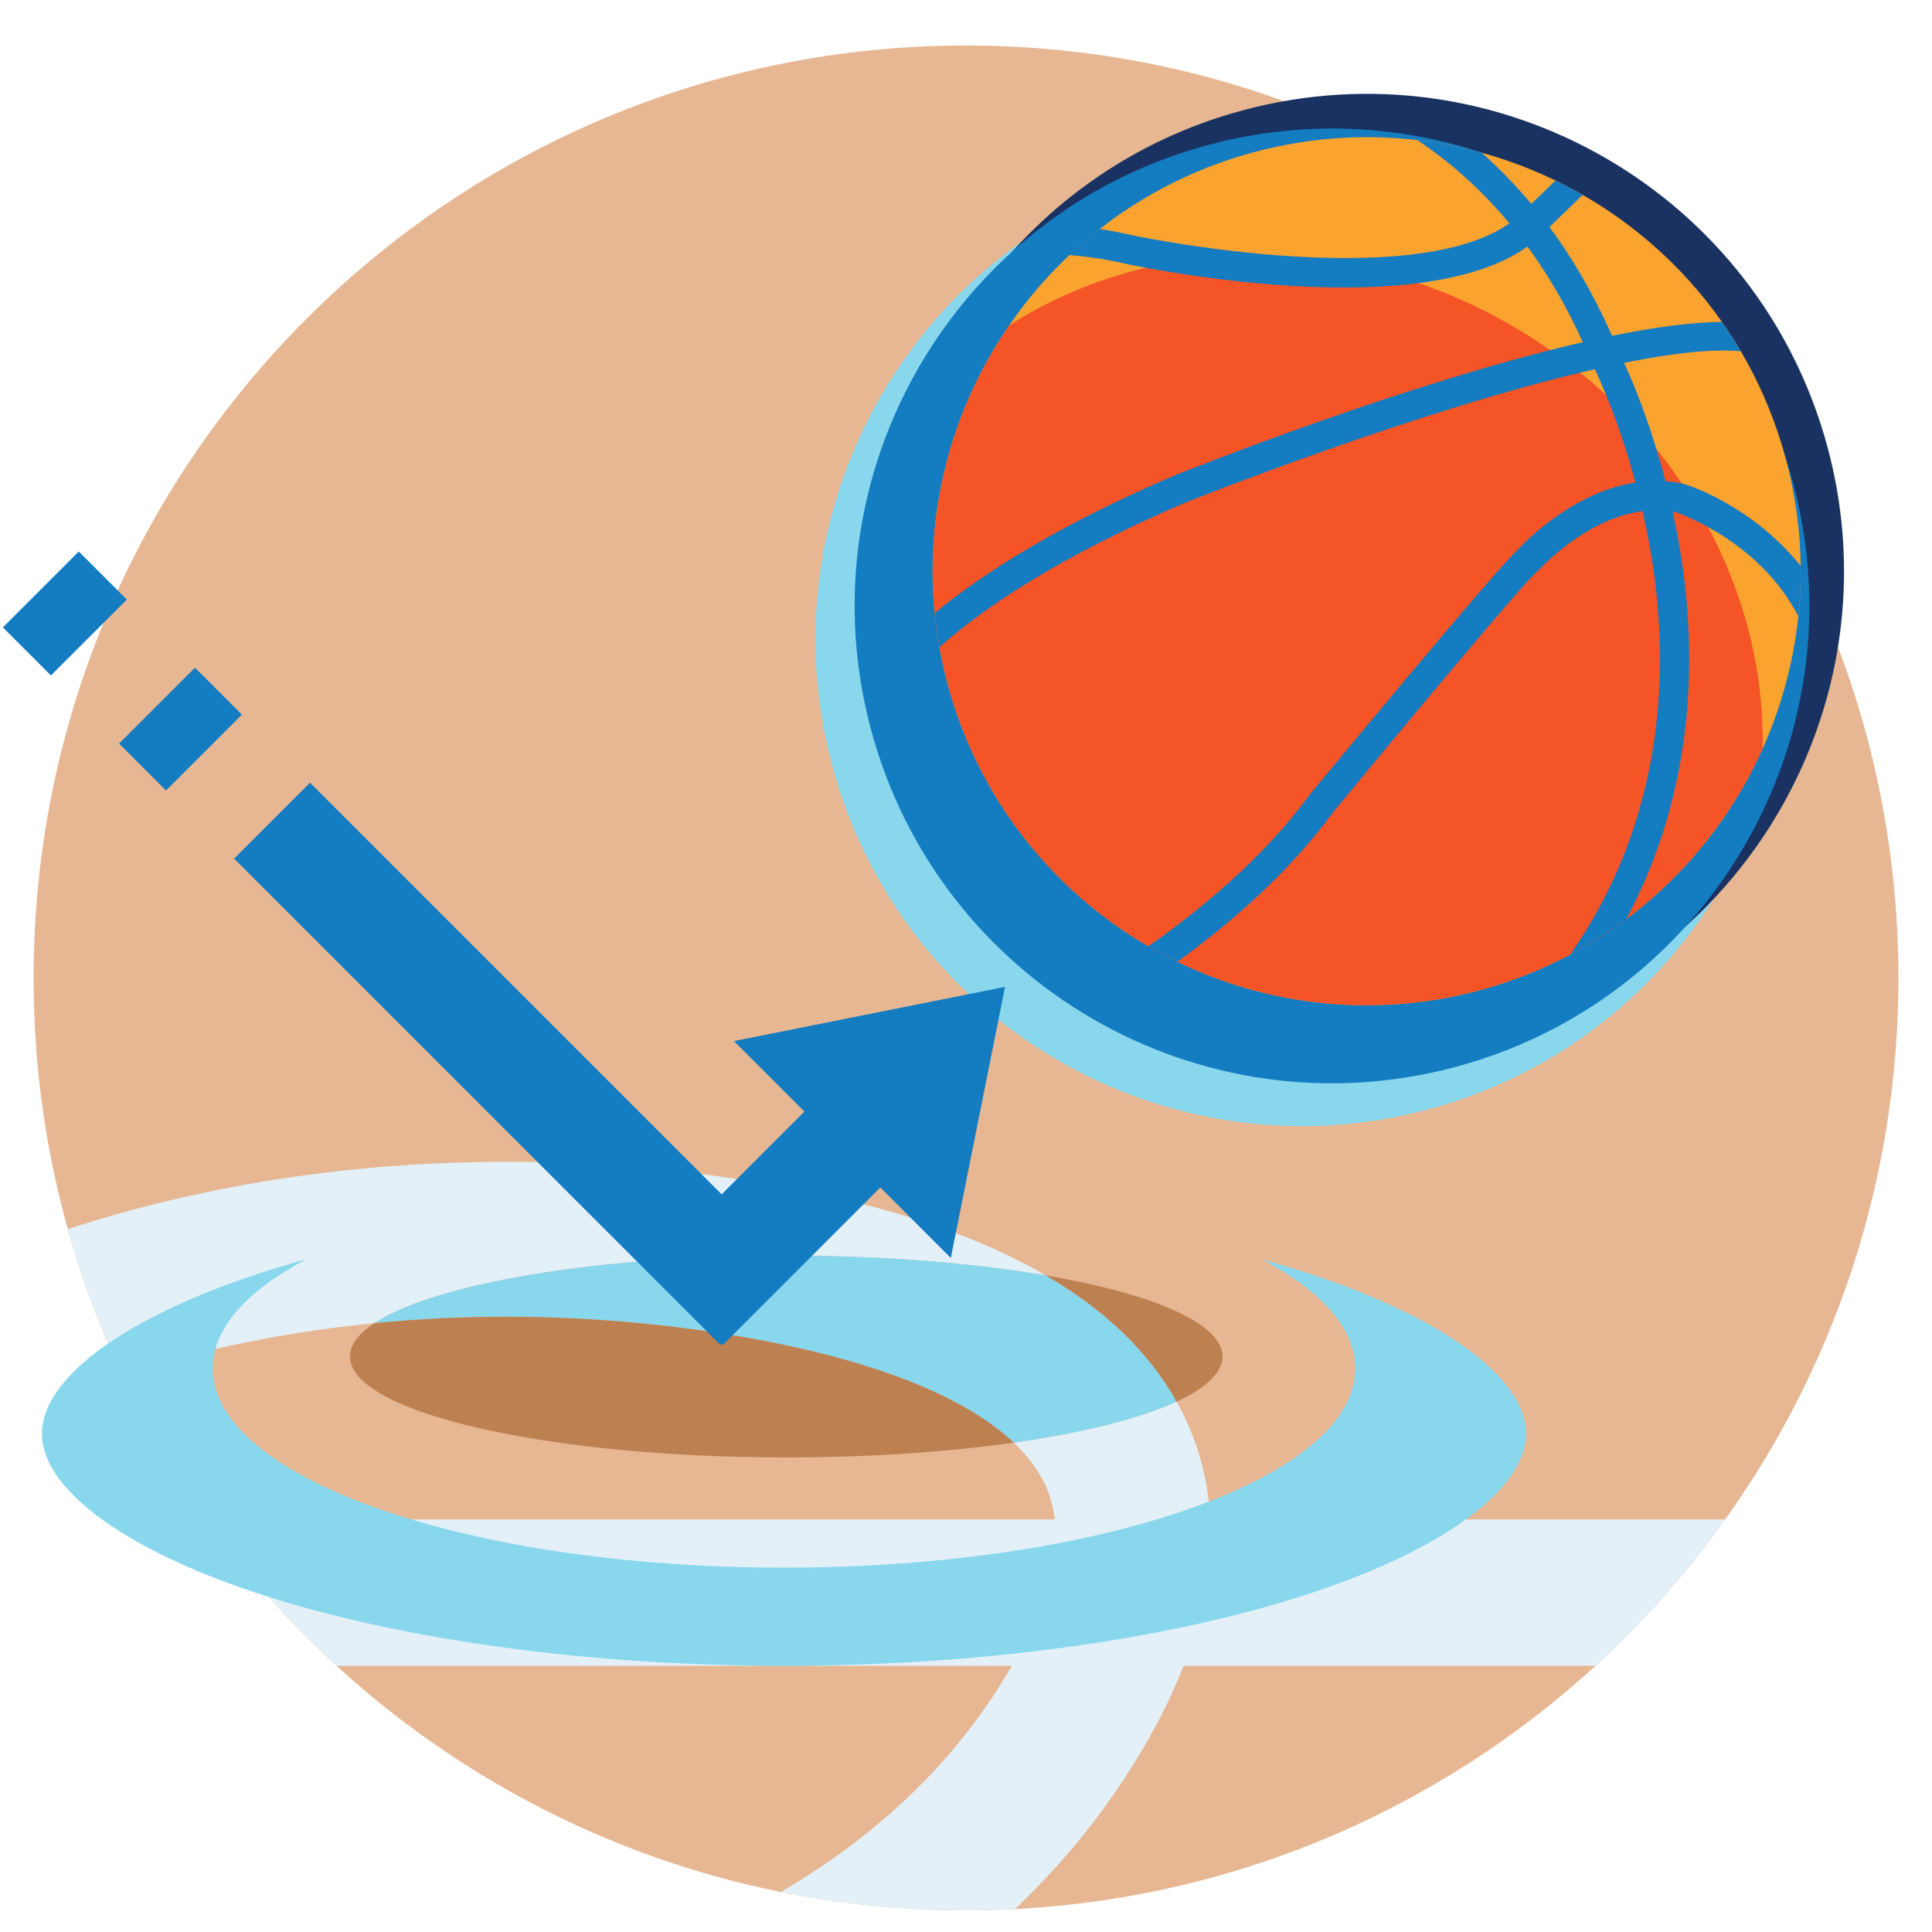
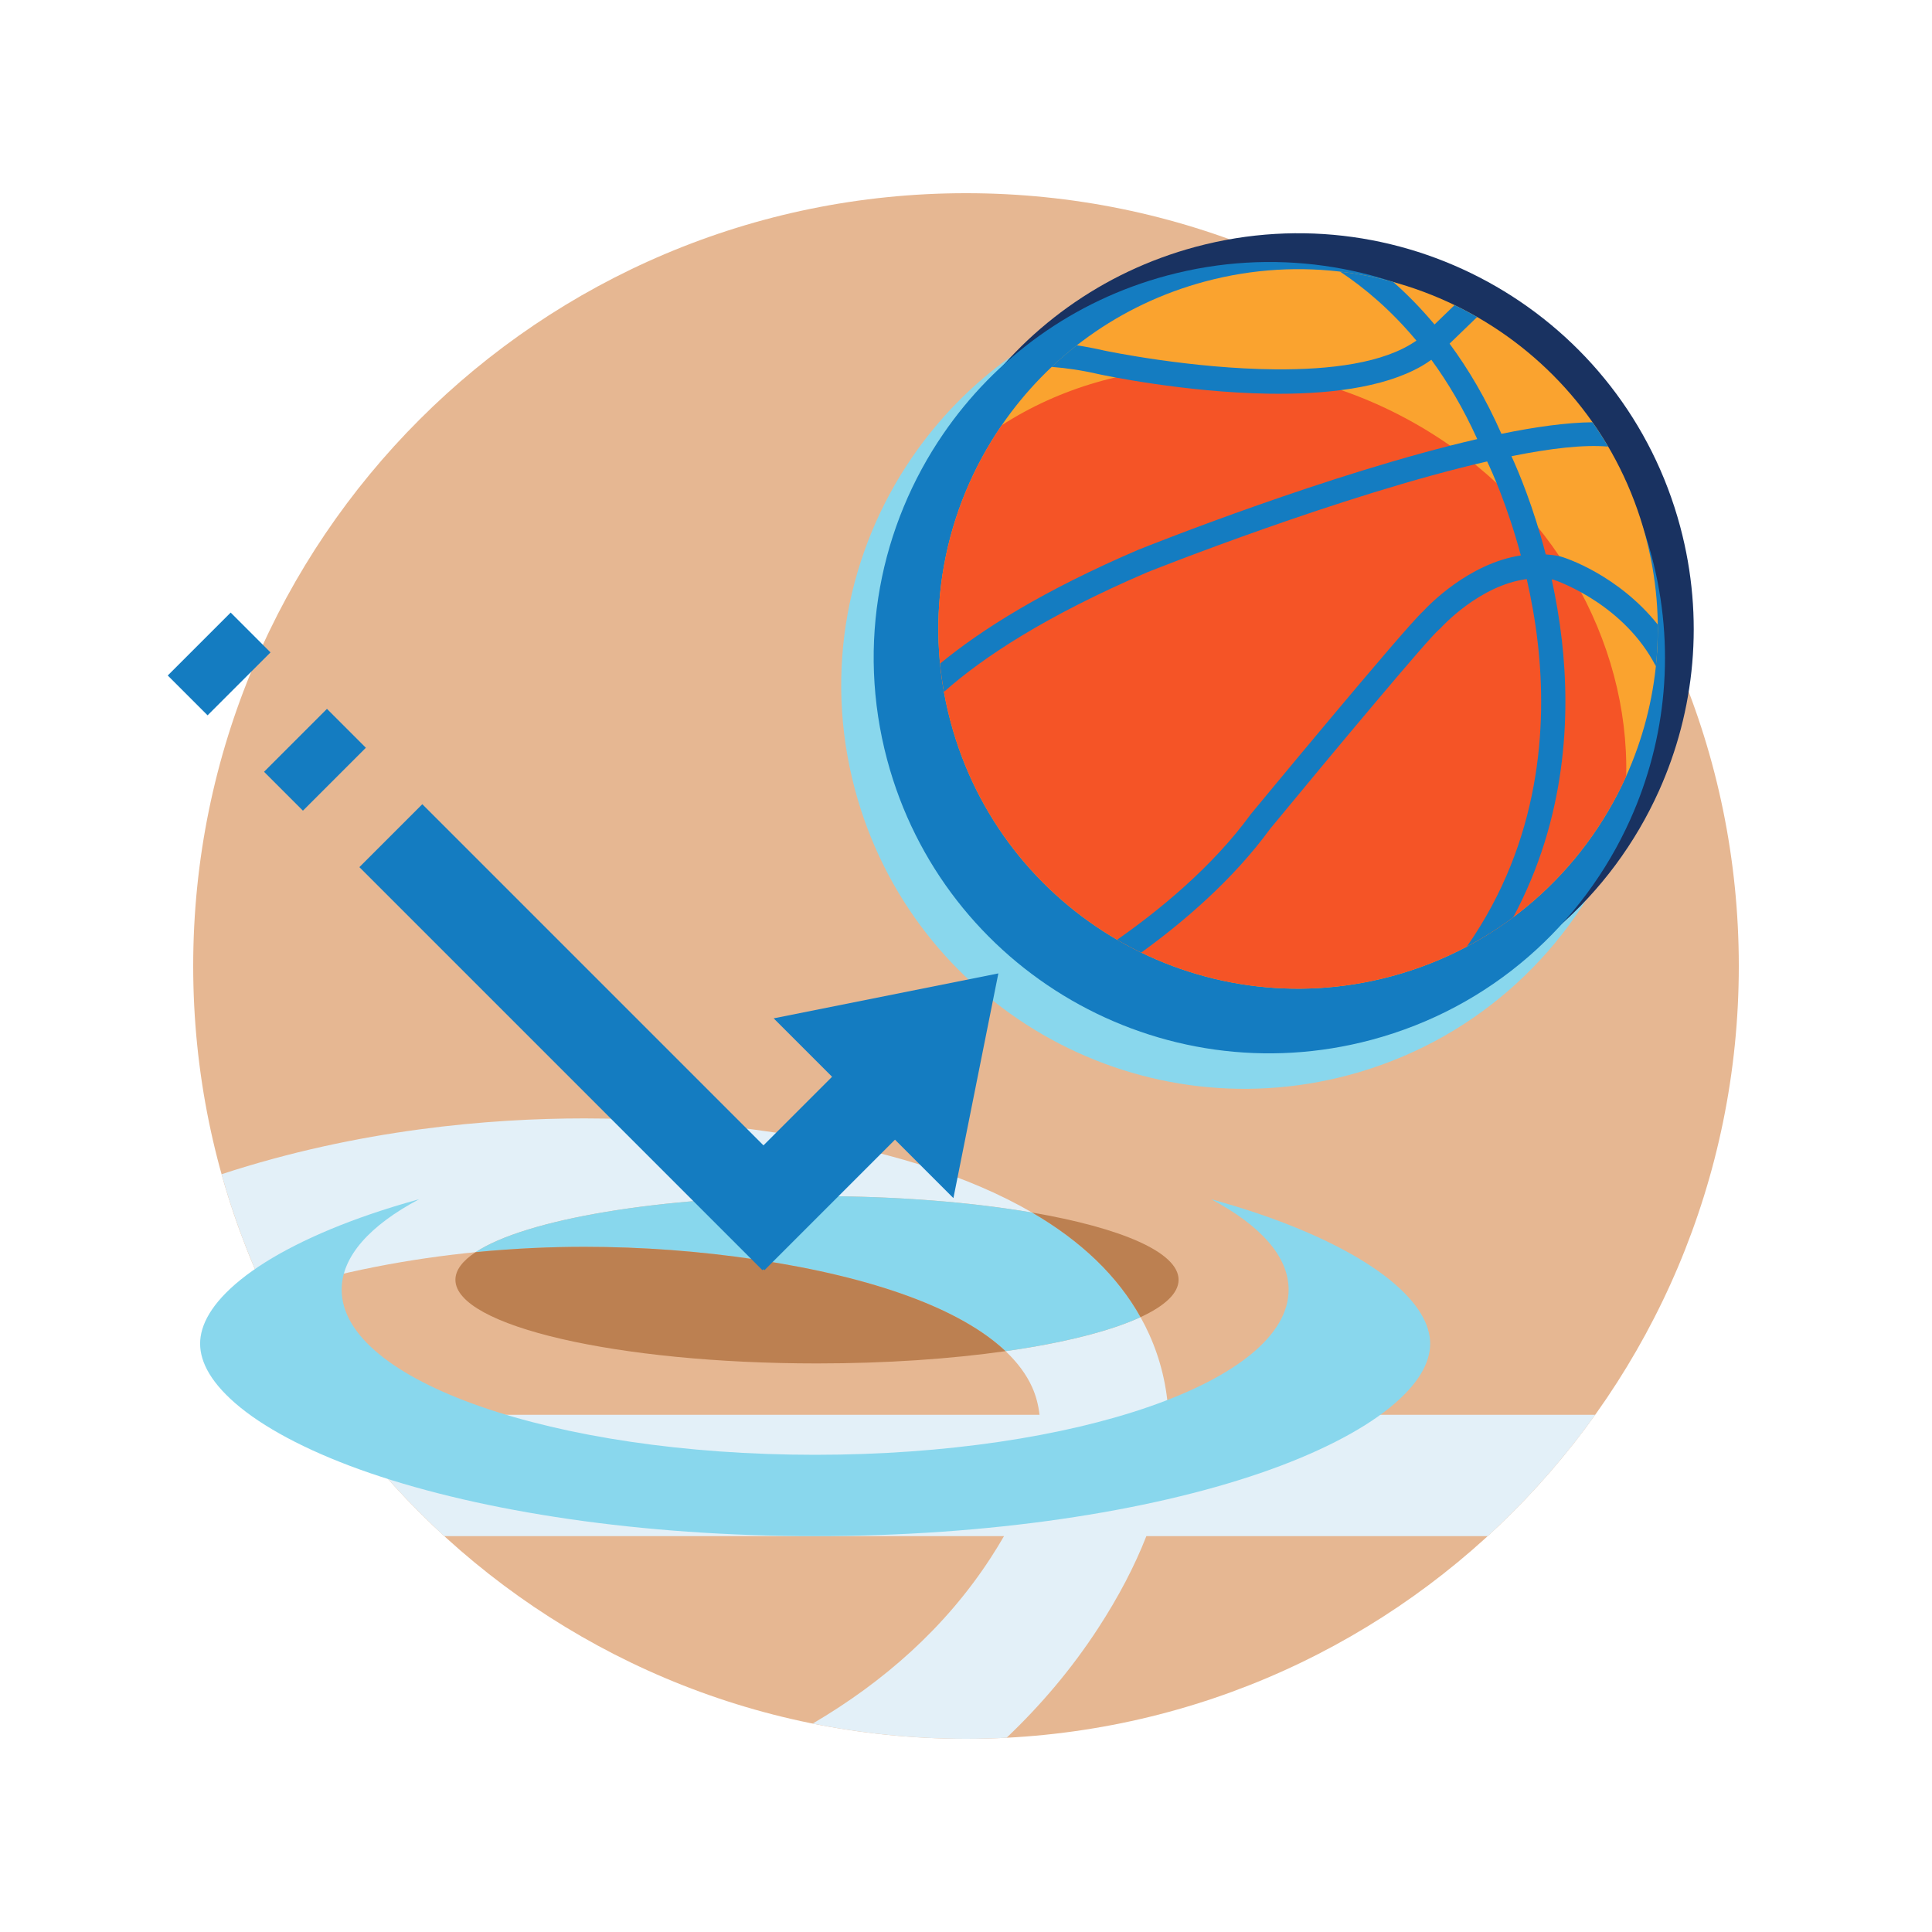
- <svg xmlns="http://www.w3.org/2000/svg" width="100%" height="100%" viewBox="0 0 800 800" version="1.1" xml:space="preserve" style="fill-rule:evenodd;clip-rule:evenodd;stroke-linejoin:round;stroke-miterlimit:2;">
+ <svg xmlns="http://www.w3.org/2000/svg" width="100%" height="100%" viewBox="-82.612 -77.677 965.225 965.225" version="1.1" xml:space="preserve" style="fill-rule:evenodd;clip-rule:evenodd;stroke-linejoin:round;stroke-miterlimit:2;">
  <g transform="matrix(1.85928,0,0,1.85928,0,-8.97213)">
    <path d="M422.794,222.618C422.794,107.932 329.825,14.961 215.14,14.961C100.451,14.961 7.482,107.932 7.482,222.618C7.482,337.303 100.451,430.274 215.14,430.274C329.825,430.275 422.794,337.303 422.794,222.618Z" style="fill:rgb(230,183,146);fill-rule:nonzero;" />
    <path d="M232.923,288.873C215.789,278.894 192.772,271.708 164.012,267.391C147.098,264.852 129.804,263.565 112.611,263.565C87.327,263.565 52.008,266.477 15.115,278.566C18.247,289.787 22.302,300.623 27.186,310.992C46.964,304.607 66.27,301.196 83.367,299.513C96.629,290.749 132.713,284.456 175.099,284.456C196.753,284.456 216.762,286.098 232.923,288.873Z" style="fill:rgb(227,240,248);" />
    <path d="M225.761,326.112C228.981,329.155 231.382,332.395 232.916,335.809C233.947,338.103 234.592,340.578 234.893,343.214L46.074,343.214C54.546,355.069 64.235,365.993 74.956,375.809L225.351,375.809C224.23,377.745 223.033,379.713 221.719,381.731C209.522,400.463 193.007,414.98 173.942,426.179C187.259,428.859 201.032,430.273 215.139,430.273C218.8,430.273 222.437,430.176 226.052,429.988C235.191,421.296 243.484,411.555 250.641,400.566C256.189,392.047 260.482,383.796 263.604,375.81L355.318,375.81C366.04,365.994 375.73,355.07 384.201,343.215L269.552,343.215C269.17,335.696 267.47,328.502 264.397,321.665C263.68,320.069 262.894,318.505 262.038,316.973C253.87,320.747 241.244,323.917 225.761,326.112Z" style="fill:rgb(227,240,248);" />
    <g transform="matrix(1,0,0,1,-73.1467,0)">
      <path d="M156.514,299.513C169.776,290.749 205.859,284.456 248.246,284.456C269.9,284.456 289.908,286.098 306.07,288.873C319.309,296.584 329.036,305.963 335.185,316.973C327.017,320.747 314.391,323.917 298.908,326.112C287.014,314.871 263.937,306.309 232.036,301.521C216.813,299.236 201.243,298.078 185.758,298.078C177.176,298.078 167.283,298.452 156.514,299.513Z" style="fill:rgb(136,215,237);" />
    </g>
    <g transform="matrix(1,0,0,1,-73.1467,0)">
      <path d="M306.07,288.873C329.931,292.97 345.406,299.537 345.406,306.933C345.406,310.54 341.725,313.95 335.185,316.973C329.036,305.963 319.309,296.584 306.07,288.873Z" style="fill:rgb(188,128,81);" />
    </g>
    <g transform="matrix(1,0,0,1,-73.1467,0)">
      <path d="M298.908,326.112C284.153,328.204 266.804,329.41 248.246,329.41C194.622,329.41 151.086,319.338 151.086,306.933C151.086,304.333 152.998,301.836 156.514,299.513C167.283,298.452 177.176,298.078 185.758,298.078C201.243,298.078 216.813,299.236 232.036,301.521C263.937,306.309 287.014,314.871 298.908,326.112Z" style="fill:rgb(188,128,81);" />
    </g>
    <g transform="matrix(-0.567854,-0.321942,0.321942,-0.567854,419.023,260.809)">
      <g transform="matrix(0.714229,0.726411,-0.726411,0.714229,260.645,-287.269)">
        <path d="M360.671,130.945C330.781,96.006 286.403,73.838 236.816,73.838C146.808,73.838 73.834,146.808 73.834,236.82C73.834,287.843 97.289,333.365 133.989,363.251C162.04,386.092 197.82,399.802 236.816,399.802C326.831,399.802 399.798,326.835 399.798,236.82C399.798,196.391 385.045,159.429 360.671,130.945Z" style="fill:rgb(137,215,237);fill-rule:nonzero;" />
      </g>
      <g transform="matrix(0.636892,0.647754,-0.647754,0.636892,252.662,-219.254)">
        <path d="M373.035,120.367C399.844,151.697 416.07,192.352 416.07,236.82C416.07,335.822 335.818,416.074 236.816,416.074C193.923,416.074 154.568,400.992 123.714,375.869C83.353,343.001 57.562,292.934 57.562,236.82C57.562,137.821 137.822,57.566 236.816,57.566C291.352,57.566 340.162,81.941 373.035,120.367Z" style="fill:rgb(25,50,97);fill-rule:nonzero;" />
      </g>
      <g transform="matrix(0.636892,0.647754,-0.647754,0.636892,257.114,-235.384)">
        <path d="M373.035,120.367C399.844,151.697 416.07,192.352 416.07,236.82C416.07,335.822 335.818,416.074 236.816,416.074C193.923,416.074 154.568,400.992 123.714,375.869C83.353,343.001 57.562,292.934 57.562,236.82C57.562,137.821 137.822,57.566 236.816,57.566C291.352,57.566 340.162,81.941 373.035,120.367Z" style="fill:rgb(20,124,193);fill-rule:nonzero;" />
      </g>
      <g transform="matrix(0.636892,0.647754,-0.647754,0.636892,252.662,-219.254)">
        <path d="M360.671,130.945C330.781,96.006 286.403,73.838 236.816,73.838C146.808,73.838 73.834,146.808 73.834,236.82C73.834,287.843 97.289,333.365 133.989,363.251C162.04,386.092 197.82,399.802 236.816,399.802C326.831,399.802 399.798,326.835 399.798,236.82C399.798,196.391 385.045,159.429 360.671,130.945Z" style="fill:rgb(250,163,47);fill-rule:nonzero;" />
      </g>
      <g transform="matrix(0.636892,0.647754,-0.647754,0.636892,252.662,-219.254)">
        <path d="M311.944,313.197C363.116,262.021 379.862,190.588 360.671,130.945C330.781,96.006 286.403,73.838 236.816,73.838C146.808,73.838 73.834,146.808 73.834,236.82C73.834,287.843 97.289,333.365 133.989,363.251C192.738,380.3 261.995,363.15 311.944,313.197Z" style="fill:rgb(245,84,38);fill-rule:nonzero;" />
      </g>
      <g transform="matrix(-0.618353,0.350572,-0.350572,-0.618353,684.18,23.7654)">
        <path d="M661.462,61.078C672.284,75.7 682.518,92.957 691.486,113.298C711.226,109.26 729.356,106.752 744.229,106.599C747.444,111.188 750.463,115.893 753.283,120.702C739.052,119.429 719.455,121.79 697.298,126.259C701.334,135.025 709.962,155.369 717.156,183.132C719.79,183.31 722.451,183.624 725.146,184.199C728.504,184.917 759.181,195.173 782.016,223.756C782.123,231.794 781.764,239.862 780.929,247.919C762.859,212.764 725.723,199.159 721.85,197.84C721.435,197.756 721.022,197.683 720.61,197.618C722.97,208.472 725.026,220.16 726.455,232.579C731.54,276.789 729.072,335.918 698.312,393.268C689.765,399.638 680.779,405.308 671.448,410.254C714.297,348.96 718.042,282.279 712.505,234.196C711.001,221.087 708.746,208.767 706.151,197.416C678.657,201.001 656.571,225.476 656.309,225.769C656.25,225.835 656.188,225.898 656.122,225.958L655.544,226.486C655.497,226.529 655.449,226.57 655.399,226.609C649.704,231.096 593.825,298.037 557.563,342.022C535.764,371.918 506.672,396.515 482.868,413.722C478.873,411.781 474.914,409.7 470.997,407.479C470.307,407.088 469.622,406.694 468.939,406.297C492.879,389.539 524.012,364.278 546.332,333.587C546.364,333.544 546.396,333.502 546.43,333.461C546.43,333.461 635.54,225.541 646.147,216.069C649.356,212.556 672.636,188.291 702.747,183.71C694.986,154.87 685.798,134.694 683.217,129.297C598.944,148.611 488.826,192.506 486.314,193.513C427.681,218.69 391.282,242.645 368.696,262.706C367.73,257.289 366.976,251.83 366.439,246.343C390.557,226.448 426.707,203.84 480.914,180.564L480.971,180.54C487.507,177.916 593.026,135.812 677.487,116.348C669.455,98.609 660.426,83.408 650.897,70.407C649.142,71.682 647.31,72.896 645.366,74.019C622.915,86.981 589.233,90.591 556.512,90.054C507.934,89.257 461.536,79.456 458.161,78.731L458.117,78.721C448.696,76.53 439.601,75.207 430.973,74.529C435.654,70.124 440.515,65.96 445.537,62.043C450.644,62.806 455.876,63.791 461.214,65.032C462.977,65.403 511.81,75.603 560.779,75.959C592.065,76.186 623.445,72.511 642.246,59.319C627.593,41.716 612.244,28.794 598.063,19.368C608.379,20.577 618.67,22.571 628.849,25.372C636.84,32.429 644.89,40.579 652.746,49.98L664.366,38.745C668.433,40.716 672.463,42.83 676.451,45.091L677.425,45.647L661.462,61.078Z" style="fill:rgb(20,124,193);" />
      </g>
    </g>
    <g transform="matrix(0.16256,-0.16256,0.44055,0.44055,210.636,317.258)">
      <path d="M-113,-70.993L-113,-109.367L102.709,-109.367L102.709,-145L325.558,-90.18L102.709,-35.361L102.709,-70.993L-113,-70.993Z" style="fill:rgb(20,124,193);" />
    </g>
    <g transform="matrix(0.36437,0.36437,-0.44055,0.44055,10.5404,217.004)">
      <path d="M-13.306,-70.993L-41.989,-70.993L-41.989,-109.367L-13.306,-109.367L-13.306,-70.993ZM28.326,-109.367L325.558,-109.367L325.558,-70.993L28.326,-70.993L28.326,-109.367ZM-83.621,-70.993L-113,-70.993L-113,-109.367L-83.621,-109.367L-83.621,-70.993Z" style="fill:rgb(20,124,193);" />
    </g>
    <g transform="matrix(0.697494,0,0,0.764163,-3.28069,-0.349032)">
      <path d="M102.469,373.78C95.889,375.445 89.599,377.204 83.655,379.063C62.015,385.829 44.81,393.878 33.655,402.125C22.501,410.372 18.093,417.998 18.093,424.595C18.093,431.19 22.501,438.815 33.655,447.062C44.81,455.309 62.015,463.358 83.655,470.125C126.933,483.658 187.809,492.25 255.03,492.25C322.253,492.25 383.128,483.658 426.406,470.125C448.046,463.358 465.252,455.309 476.406,447.062C487.561,438.816 491.969,431.19 491.969,424.594C491.969,417.998 487.559,410.372 476.405,402.124C465.251,393.878 448.045,385.829 426.405,379.062C420.461,377.204 414.172,375.445 407.593,373.782C426.446,382.922 437.437,393.842 437.437,405.594C437.437,437.66 355.772,463.656 255.03,463.656C154.29,463.656 72.625,437.66 72.625,405.594C72.625,393.844 83.615,382.921 102.469,373.781L102.469,373.78Z" style="fill:rgb(137,215,237);fill-rule:nonzero;" />
    </g>
  </g>
</svg>
